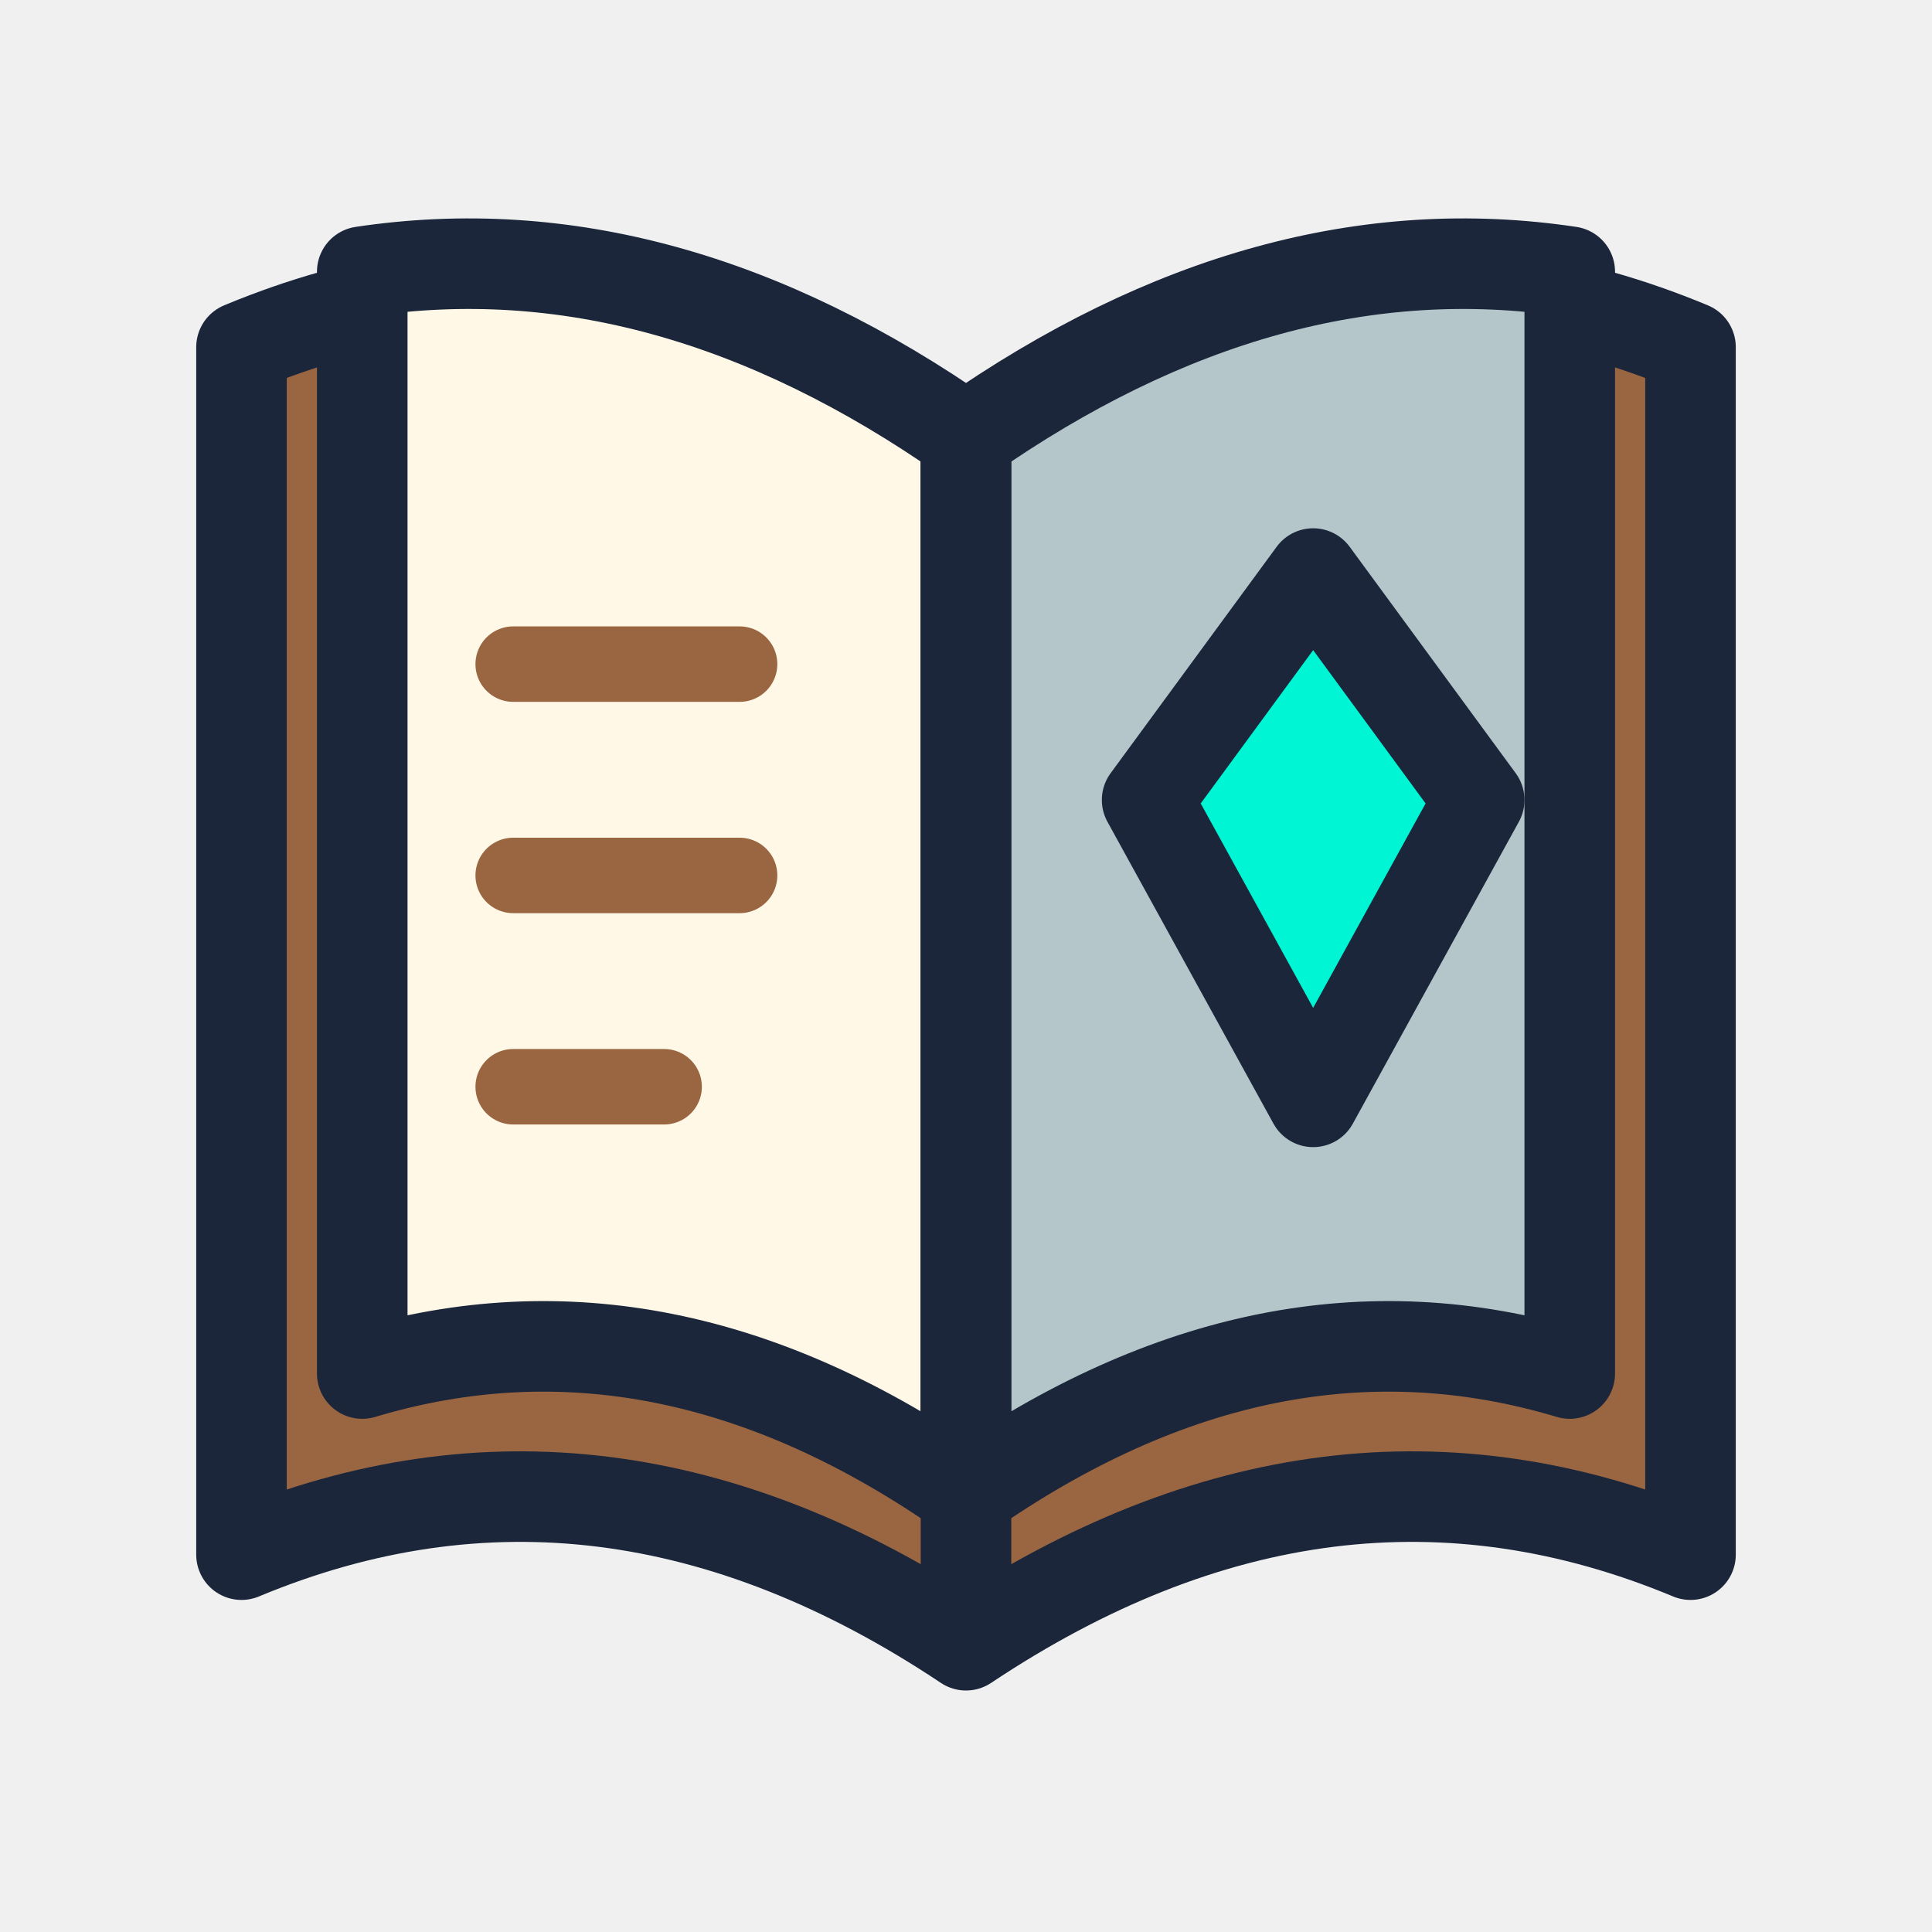
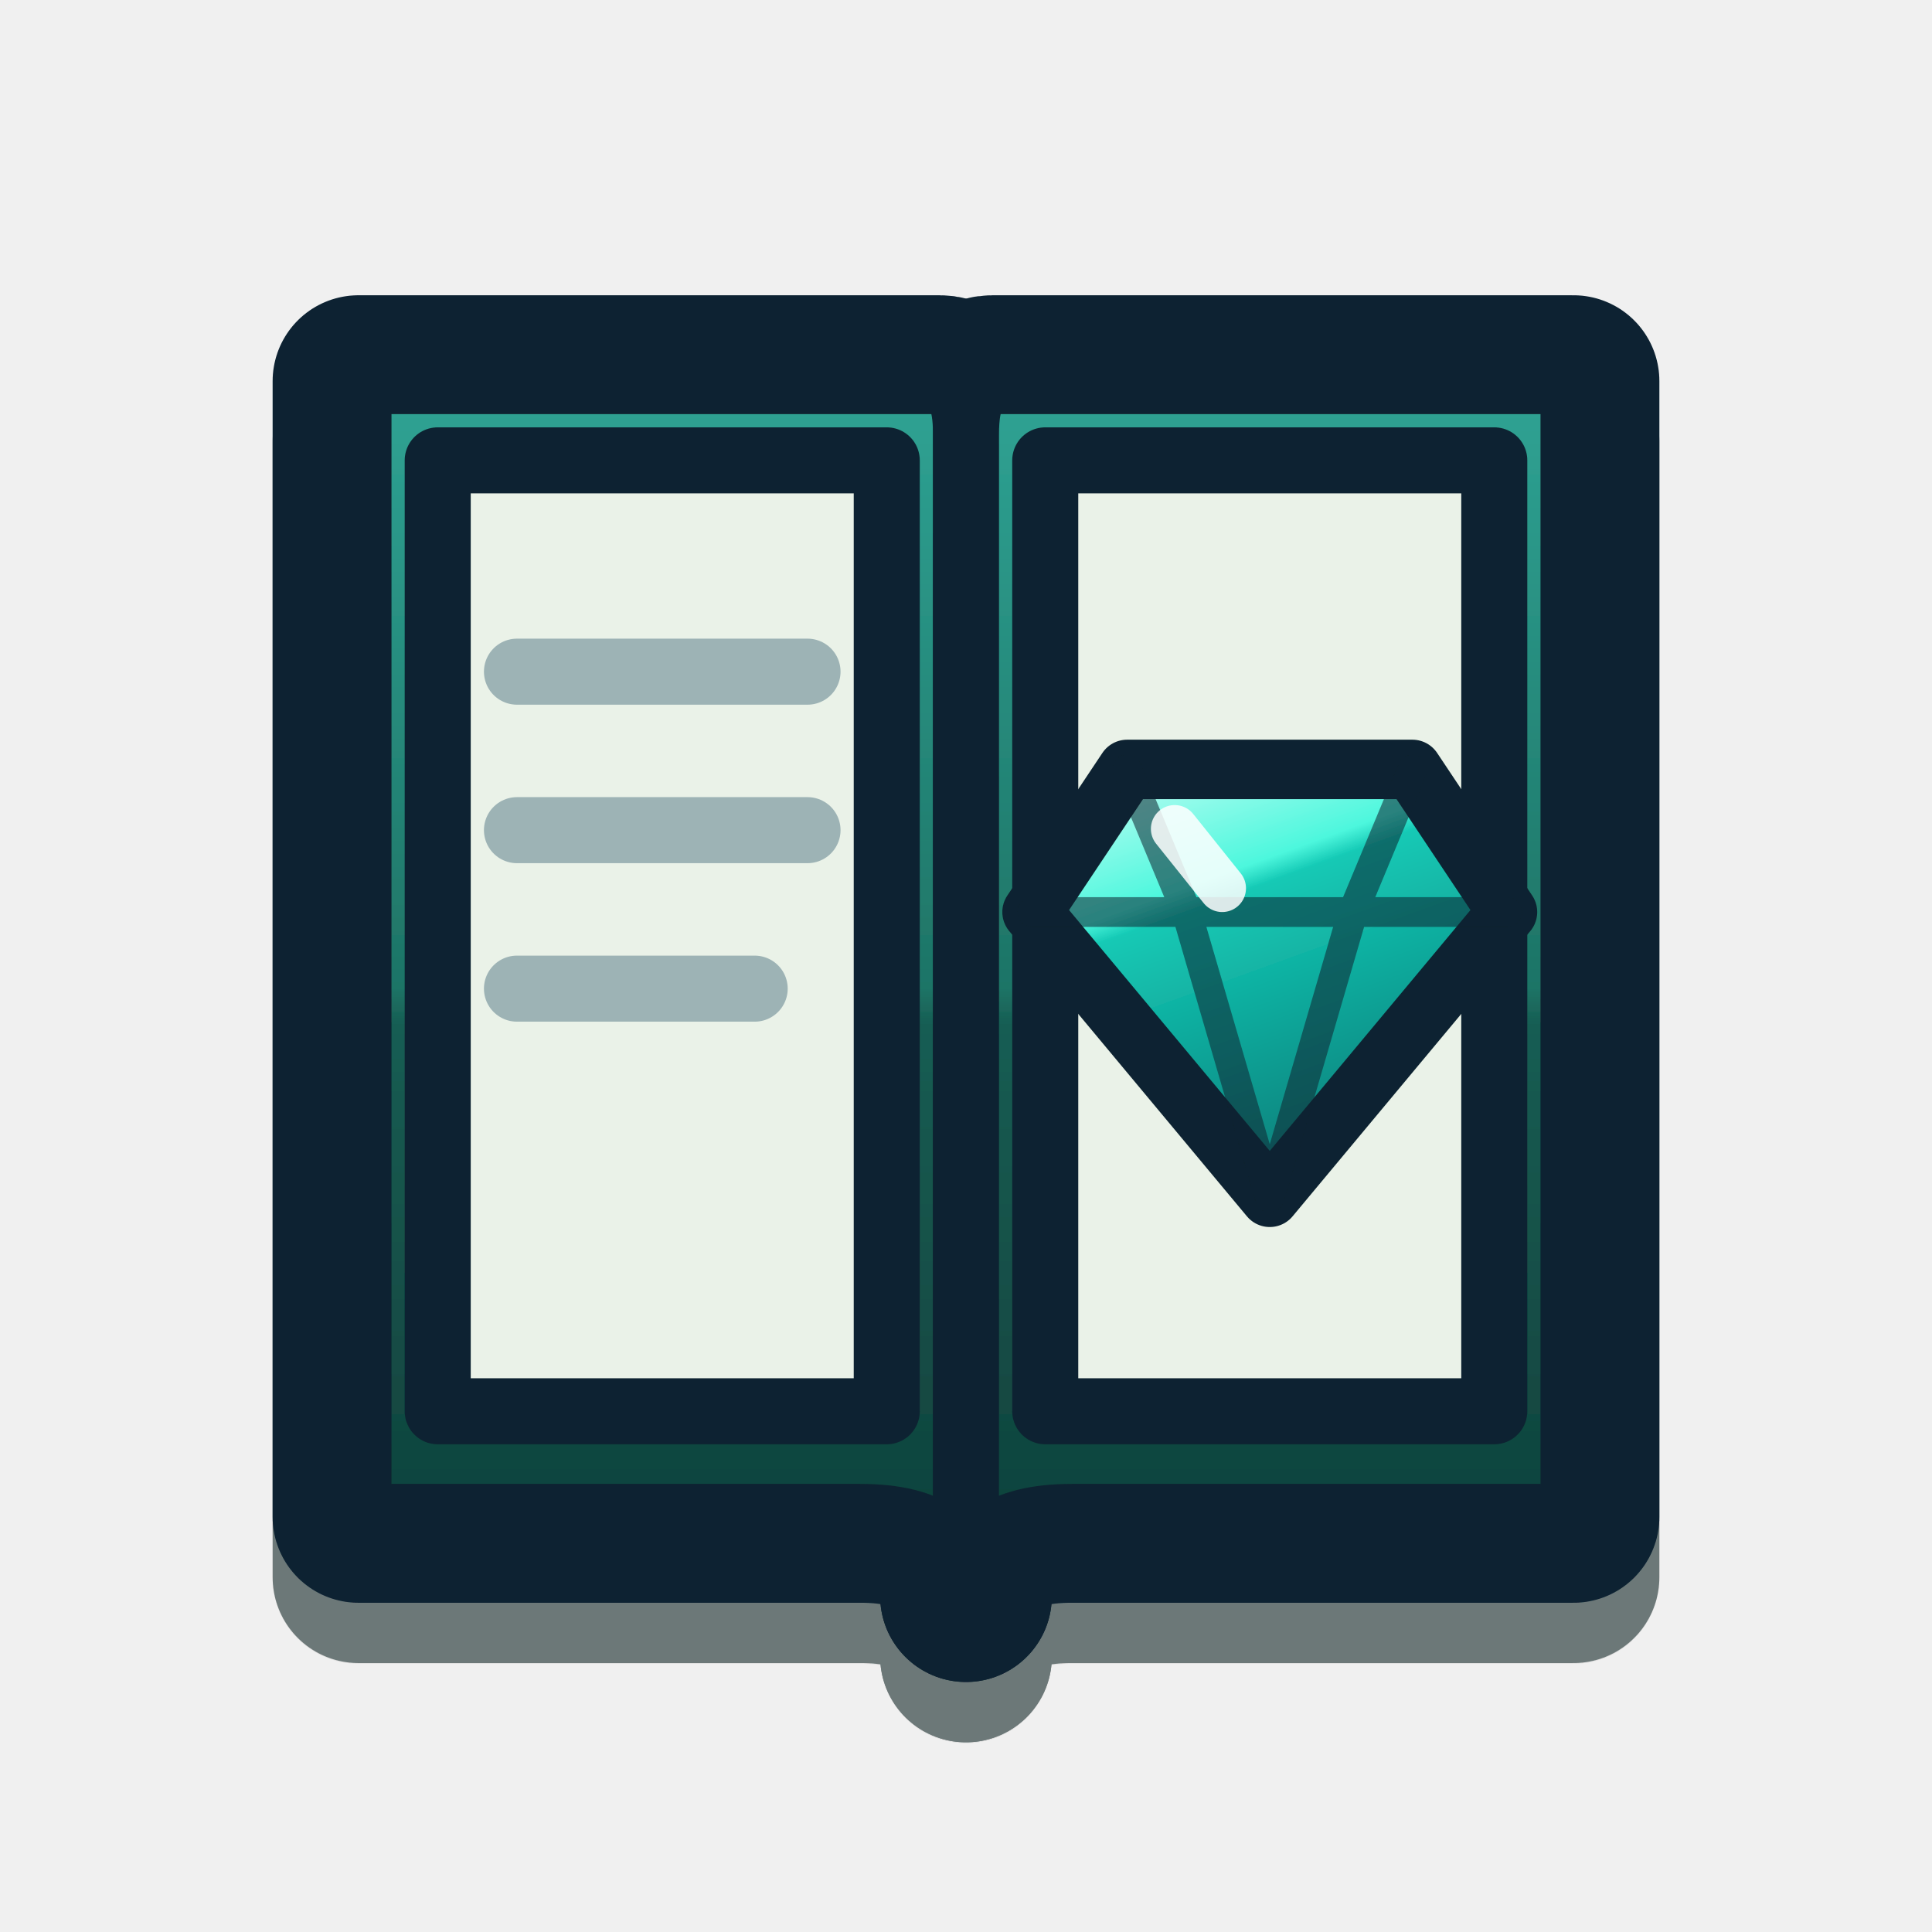
<svg xmlns="http://www.w3.org/2000/svg" width="256" height="256" viewBox="0 0 128 128">
-   <g stroke="#1B263B" stroke-width="6" stroke-linecap="round" stroke-linejoin="round">
-     <path d="M16 23Q40 13 64 29Q88 13 112 23V103Q88 93 64 109Q40 93 16 103Z" fill="#9A6642" />
-     <path d="M24 18Q44 15 64 29V99Q44 85 24 91Z" fill="#FFF8E7" />
-     <path d="M104 18Q84 15 64 29V99Q84 85 104 91Z" fill="#B5C6CA" />
-     <path d="M64 29V105" fill="none" />
-     <path d="M87 38L98 53 87 73 76 53Z" fill="#00F5D4" />
-     <path d="M34 44H49M34 58H49M34 72H44" fill="none" stroke="#9A6642" stroke-width="5" />
+   <defs>
+     <linearGradient id="steel" x1="0" y1="0" x2=".25" y2="1">
+       <stop offset="0" stop-color="#F1F7F2" />
+       <stop offset=".42" stop-color="#A9C9CC" />
+       <stop offset=".46" stop-color="#5F8C97" />
+       <stop offset="1" stop-color="#2F4E5B" />
+     </linearGradient>
+     <linearGradient id="copper" x1="0" y1="0" x2=".2" y2="1">
+       <stop offset="0" stop-color="#FFE7A8" />
+       <stop offset=".38" stop-color="#F0AE45" />
+       <stop offset=".42" stop-color="#C47A2E" />
+       <stop offset="1" stop-color="#7C462A" />
+     </linearGradient>
+     <linearGradient id="teal" x1="0" y1="0" x2="0" y2="1">
+       <stop offset="0" stop-color="#2FA394" />
+       <stop offset=".5" stop-color="#1E7466" />
+       <stop offset=".53" stop-color="#175D53" />
+       <stop offset="1" stop-color="#0F3F3A" />
+     </linearGradient>
+     <linearGradient id="crystal" x1="0" y1="0" x2=".4" y2="1">
+       <stop offset="0" stop-color="#D8FFF8" />
+       <stop offset=".35" stop-color="#4DF7DD" />
+       <stop offset=".4" stop-color="#14C9B5" />
+       <stop offset="1" stop-color="#0B7F7A" />
+     </linearGradient>
+     <linearGradient id="coral" x1="0" y1="0" x2="0" y2="1">
+       <stop offset="0" stop-color="#FF9C8E" />
+       <stop offset=".45" stop-color="#FF5E63" />
+       <stop offset=".5" stop-color="#E0424F" />
+       <stop offset="1" stop-color="#A72B41" />
+     </linearGradient>
+     <linearGradient id="gold" x1="0" y1="0" x2=".2" y2="1">
+       <stop offset="0" stop-color="#FFF2B8" />
+       <stop offset=".4" stop-color="#FFC531" />
+       <stop offset=".45" stop-color="#E89A0C" />
+       <stop offset="1" stop-color="#A9620A" />
+     </linearGradient>
+     <linearGradient id="screen" x1="0" y1="0" x2="0" y2="1">
+       <stop offset="0" stop-color="#1D5560" />
+       <stop offset="1" stop-color="#0F2E37" />
+     </linearGradient>
+     <filter id="drop" x="-20%" y="-20%" width="140%" height="150%">
+       <feDropShadow dx="0" dy="4" stdDeviation="0" flood-color="#04131A" flood-opacity=".55" />
+     </filter>
+   </defs>
+   <g filter="url(#drop)">
+     <g transform="translate(8 6) scale(.875)" stroke-linejoin="round" stroke-linecap="round">
+       <g stroke="#0E2430" stroke-width="13">
+         <path d="M18 22H62Q64 22 64 26V114Q64 108 56 108H18Z" fill="url(#teal)" />
+         <path d="M110 22H66Q64 22 64 26V114Q64 108 72 108H110Z" fill="url(#teal)" />
+         <path d="M24 28H58V100H24ZM70 28H104V100H70Z" fill="#EAF2E8" />
+         <path d="M30 44H52M30 56H52M30 68H48" stroke="#9DB3B5" stroke-width="5" stroke-linecap="round" />
+         <g transform="translate(87 64) scale(0.9)">
+           <path d="M-12 -14H12L20 -2 0 22 -20 -2Z" fill="url(#crystal)" />
+           <path d="M-12 -14L-7 -2H7L12 -14M-20 -2H20M-7 -2L0 22 7 -2" fill="none" stroke="#0E2430" stroke-width="2.5" stroke-opacity=".55" />
+           <path d="M-8 -9L-4 -4" fill="none" stroke="#FFFFFF" stroke-opacity=".85" stroke-width="4" stroke-linecap="round" />
+         </g>
+       </g>
+       <g stroke="#0E2430" stroke-width="5">
+         <path d="M18 22H62Q64 22 64 26V114Q64 108 56 108H18Z" fill="url(#teal)" />
+         <path d="M110 22H66Q64 22 64 26V114Q64 108 72 108H110Z" fill="url(#teal)" />
+         <path d="M24 28H58V100H24ZM70 28H104V100H70Z" fill="#EAF2E8" />
+         <path d="M30 44H52M30 56H52M30 68H48" stroke="#9DB3B5" stroke-width="5" stroke-linecap="round" />
+         <g transform="translate(87 64) scale(0.9)">
+           <path d="M-12 -14H12L20 -2 0 22 -20 -2Z" fill="url(#crystal)" />
+           <path d="M-12 -14L-7 -2H7L12 -14M-20 -2H20M-7 -2L0 22 7 -2" fill="none" stroke="#0E2430" stroke-width="2.5" stroke-opacity=".55" />
+           <path d="M-8 -9L-4 -4" fill="none" stroke="#FFFFFF" stroke-opacity=".85" stroke-width="4" stroke-linecap="round" />
+         </g>
+       </g>
+     </g>
  </g>
</svg>
